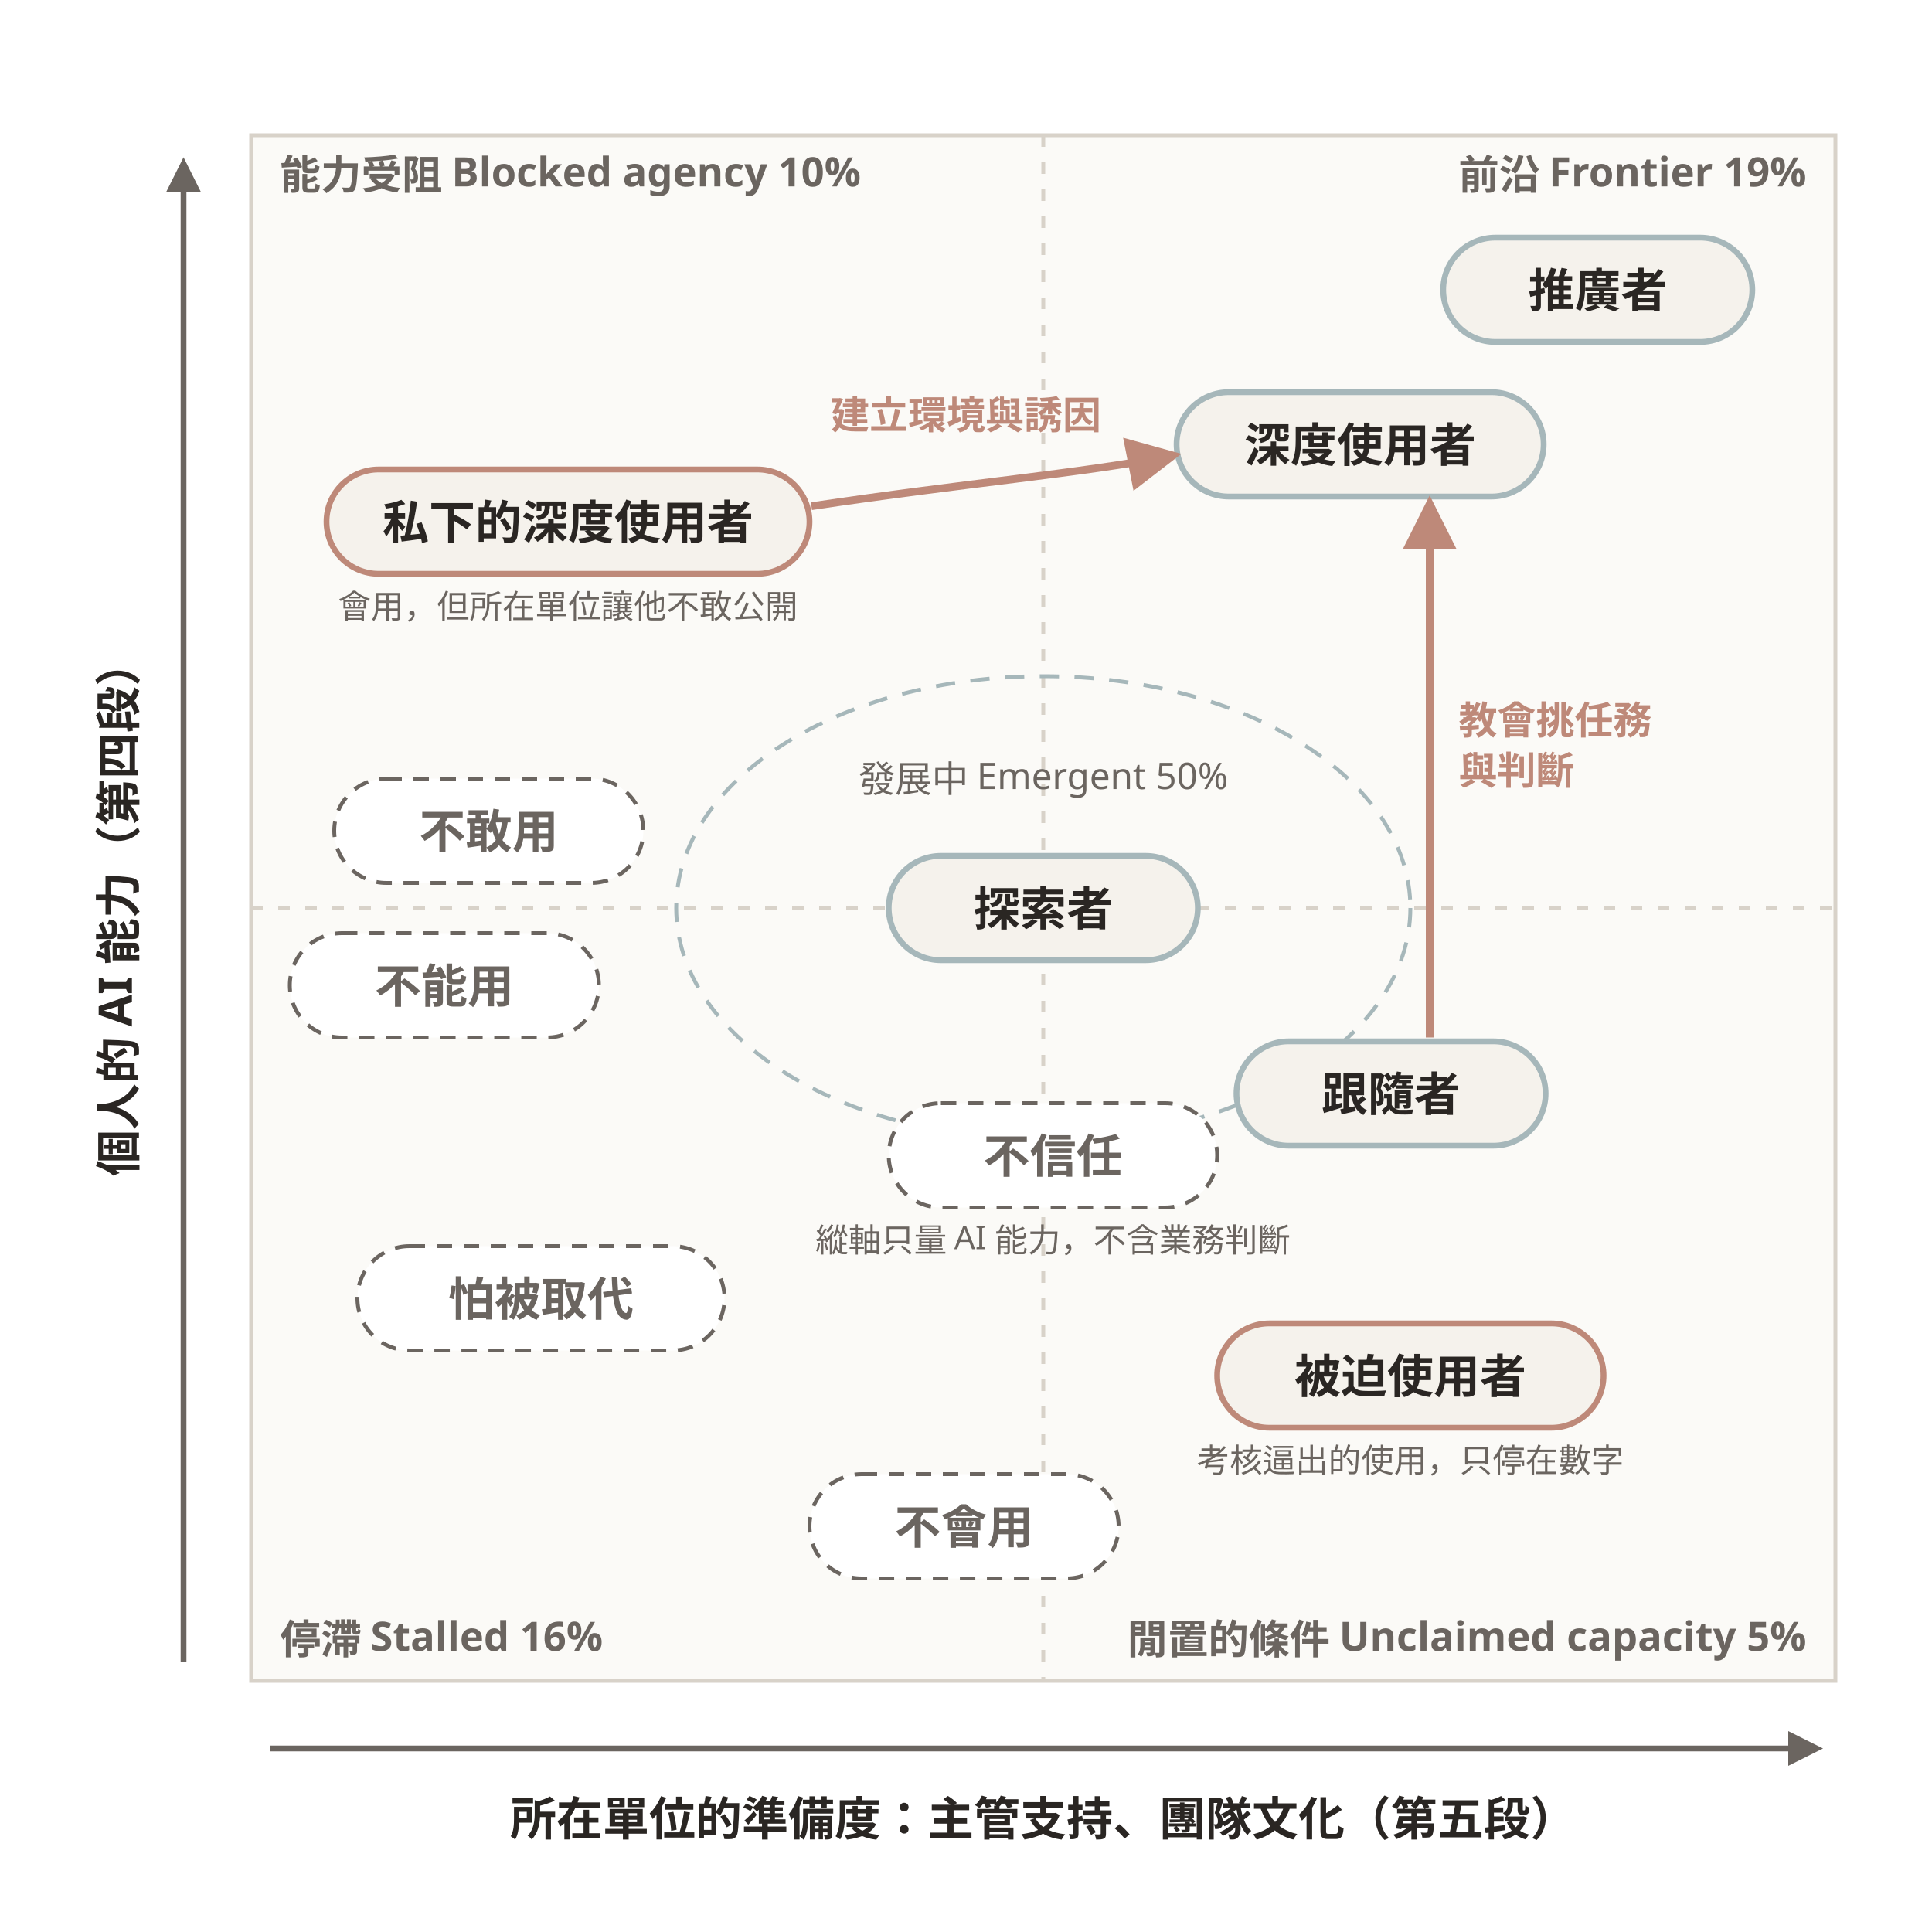
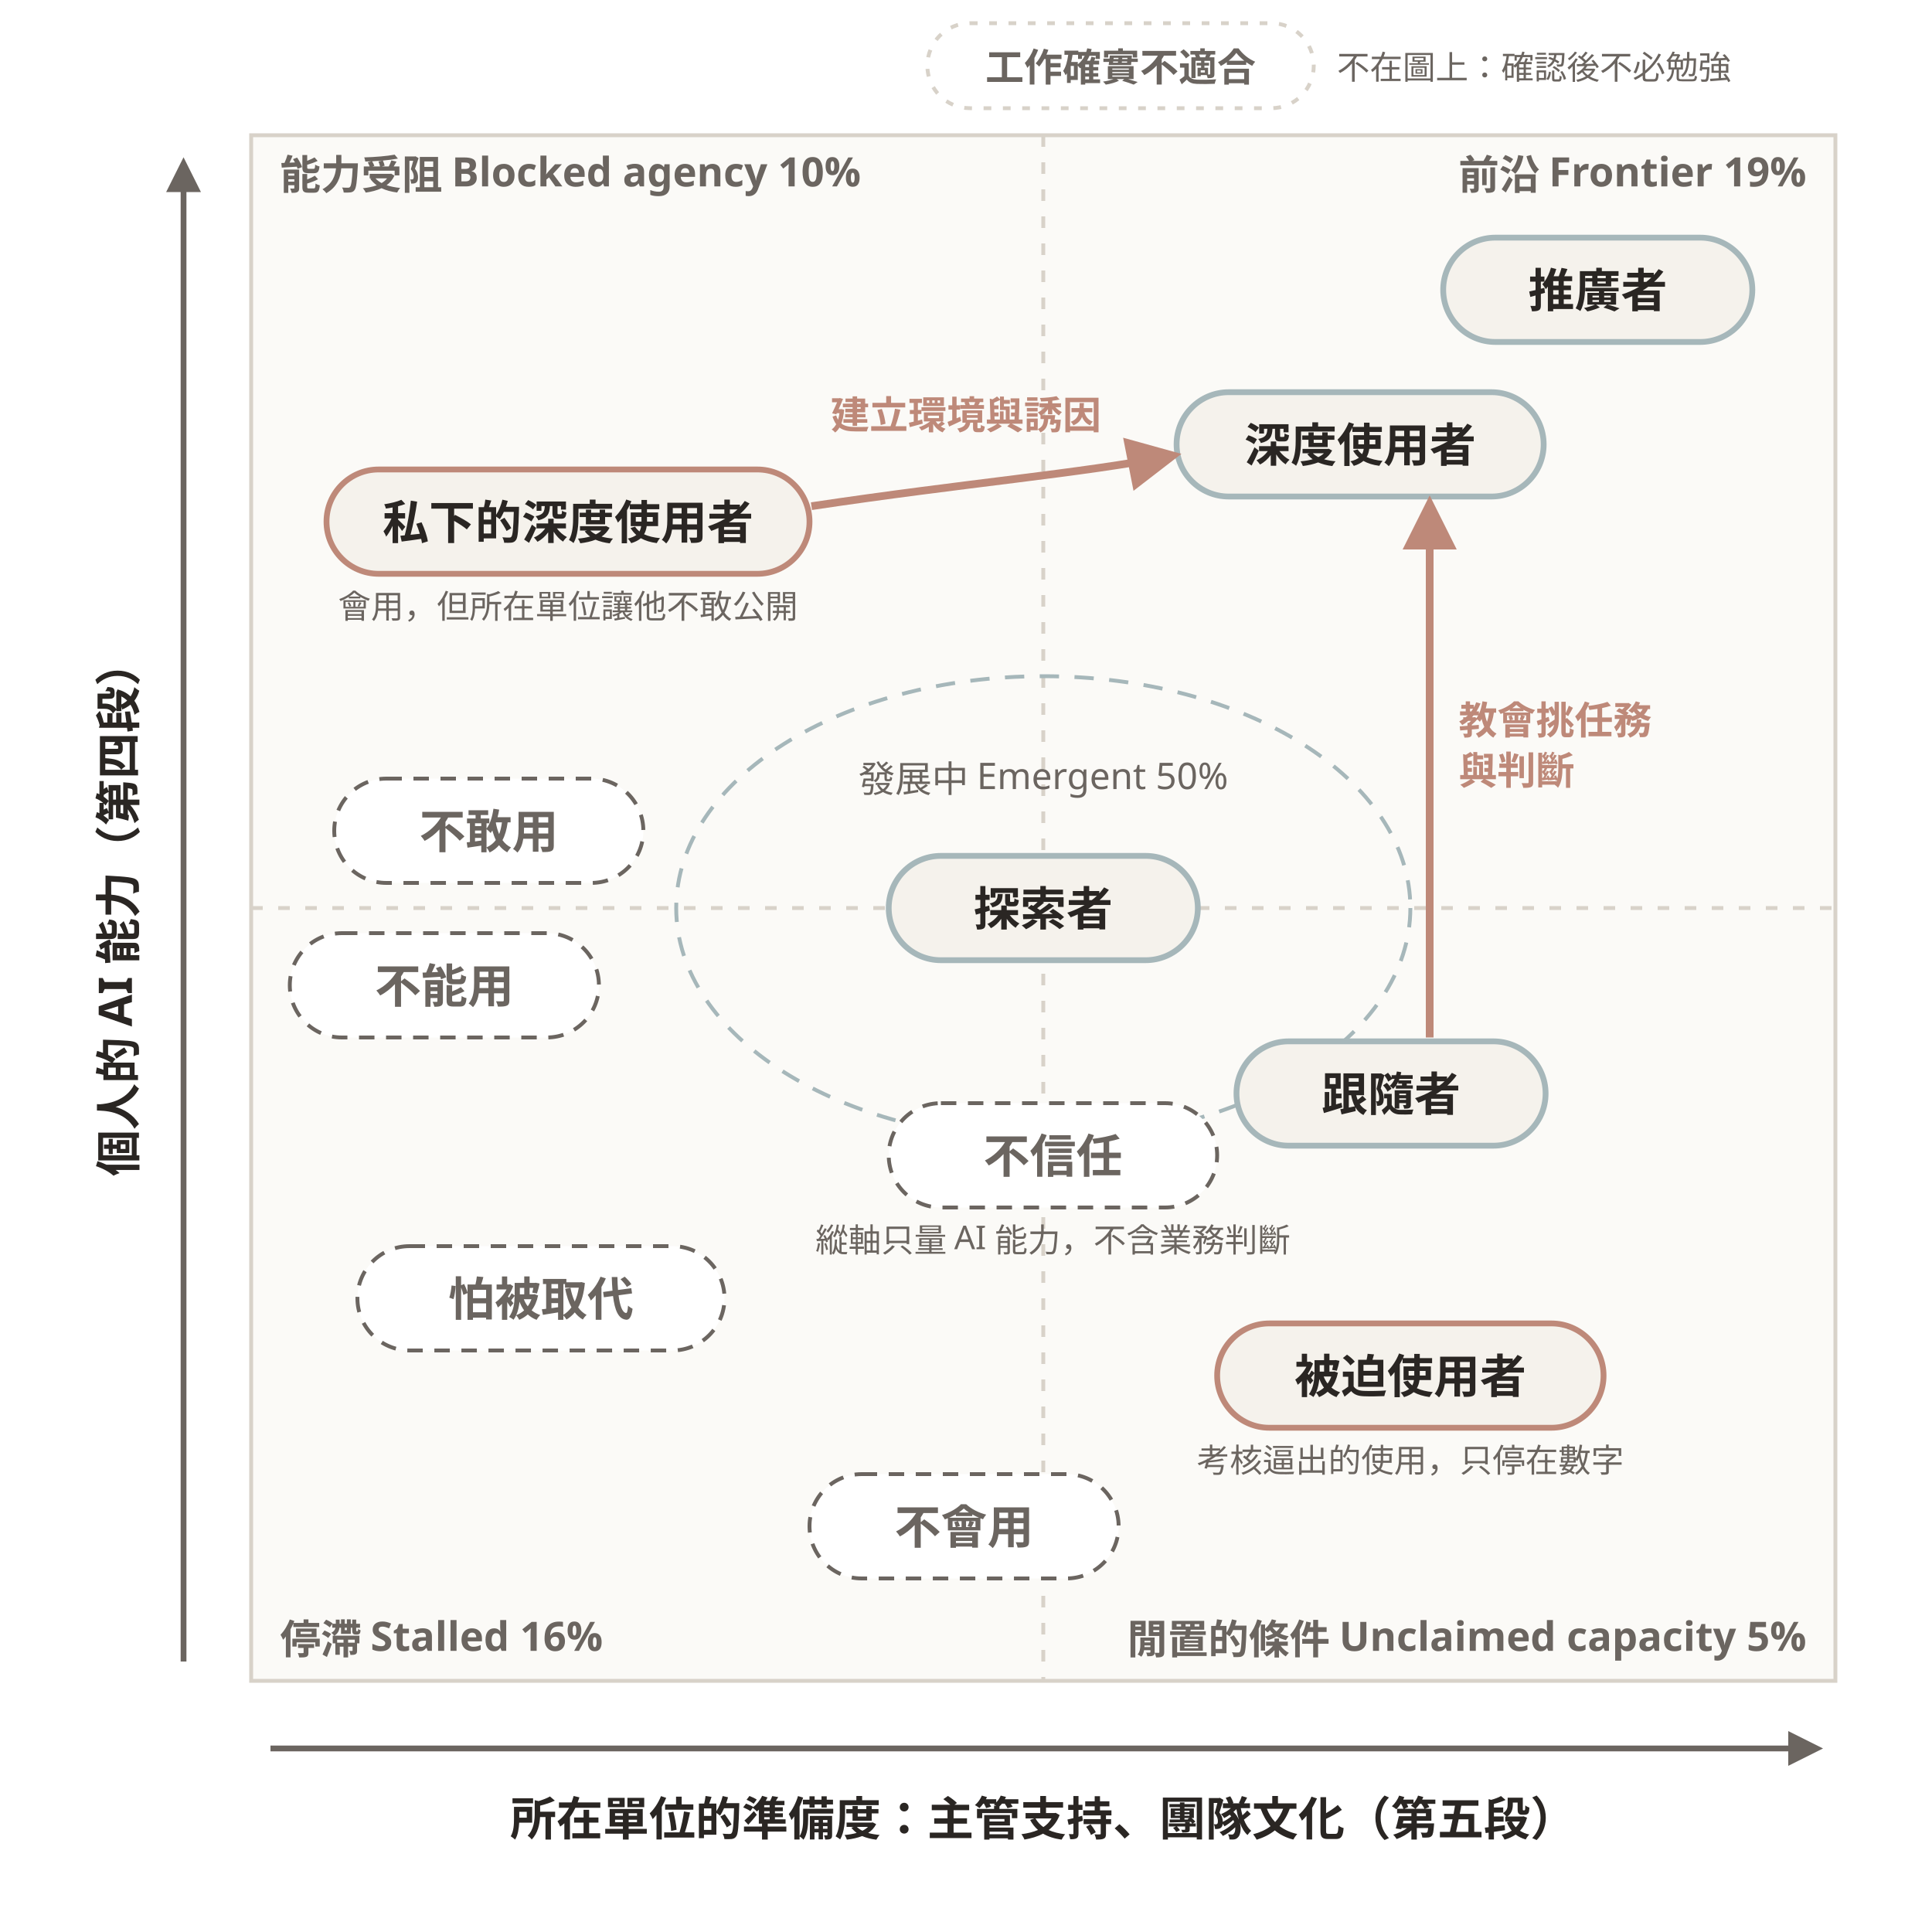
<svg xmlns="http://www.w3.org/2000/svg" viewBox="0 0 1000 1000" width="1000" height="1000" font-family="PingFang TC, Hiragino Sans GB, sans-serif">
  <defs>
    <marker id="ahT" viewBox="0 0 10 10" refX="8" refY="5" markerWidth="7" markerHeight="7" orient="auto-start-reverse">
      <path d="M0,0 L10,5 L0,10 z" fill="#BE8979" />
    </marker>
    <marker id="ahG" viewBox="0 0 10 10" refX="8" refY="5" markerWidth="6" markerHeight="6" orient="auto-start-reverse">
      <path d="M0,0 L10,5 L0,10 z" fill="#6B6560" />
    </marker>
  </defs>
  <rect width="1000" height="1000" fill="#FFFFFF" />
  <rect x="130" y="70" width="820" height="800" fill="#FBFAF7" stroke="#D8D2C9" stroke-width="2" />
  <line x1="540" y1="70" x2="540" y2="870" stroke="#D8D2C9" stroke-width="2" stroke-dasharray="6 8" />
  <line x1="130" y1="470" x2="950" y2="470" stroke="#D8D2C9" stroke-width="2" stroke-dasharray="6 8" />
  <ellipse cx="540" cy="470" rx="190" ry="120" fill="none" stroke="#A6B7BA" stroke-width="2" stroke-dasharray="10 8" />
  <text x="145" y="98" font-size="21" fill="#6B6560" font-weight="600">能力受阻 Blocked agency 10%</text>
  <text x="935" y="98" font-size="21" fill="#6B6560" font-weight="600" text-anchor="end">前沿 Frontier 19%</text>
  <text x="145" y="856" font-size="21" fill="#6B6560" font-weight="600">停滯 Stalled 16%</text>
  <text x="935" y="856" font-size="21" fill="#6B6560" font-weight="600" text-anchor="end">閒置的條件 Unclaimed capacity 5%</text>
  <text x="540" y="410" font-size="19" fill="#6B6560" text-anchor="middle">發展中 Emergent 50%</text>
  <line x1="95" y1="860" x2="95" y2="85" stroke="#6B6560" stroke-width="3" marker-end="url(#ahG)" />
  <text x="70" y="470" font-size="24" fill="#2A2623" font-weight="600" text-anchor="middle" transform="rotate(-90 70 470)">個人的 AI 能力（第四段）</text>
  <line x1="140" y1="905" x2="940" y2="905" stroke="#6B6560" stroke-width="3" marker-end="url(#ahG)" />
  <text x="540" y="950" font-size="24" fill="#2A2623" font-weight="600" text-anchor="middle">所在單位的準備度：主管支持、團隊文化（第五段）</text>
  <g font-size="24" font-weight="600" text-anchor="middle">
    <rect x="747" y="123" width="160" height="54" rx="27" fill="#F5F2EC" stroke="#A6B7BA" stroke-width="3" />
    <text x="827" y="159" fill="#2A2623">推廣者</text>
    <rect x="609" y="203" width="190" height="54" rx="27" fill="#F5F2EC" stroke="#A6B7BA" stroke-width="3" />
    <text x="704" y="239" fill="#2A2623">深度使用者</text>
    <rect x="169" y="243" width="250" height="54" rx="27" fill="#F5F2EC" stroke="#BE8979" stroke-width="3" />
    <text x="294" y="279" fill="#2A2623">私下的深度使用者</text>
    <text x="294" y="320" font-size="17" font-weight="400" fill="#6B6560">會用，但所在單位讓他不敢公開</text>
    <rect x="460" y="443" width="160" height="54" rx="27" fill="#F5F2EC" stroke="#A6B7BA" stroke-width="3" />
    <text x="540" y="479" fill="#2A2623">探索者</text>
    <rect x="640" y="539" width="160" height="54" rx="27" fill="#F5F2EC" stroke="#A6B7BA" stroke-width="3" />
    <text x="720" y="575" fill="#2A2623">跟隨者</text>
    <rect x="630" y="685" width="200" height="54" rx="27" fill="#F5F2EC" stroke="#BE8979" stroke-width="3" />
    <text x="730" y="721" fill="#2A2623">被迫使用者</text>
    <text x="730" y="762" font-size="17" font-weight="400" fill="#6B6560">考核逼出的使用，只停在數字</text>
    <rect x="173" y="403" width="160" height="54" rx="27" fill="#FFFFFF" stroke="#6B6560" stroke-width="2" stroke-dasharray="8 6" />
    <text x="253" y="439" fill="#6B6560">不敢用</text>
    <rect x="150" y="483" width="160" height="54" rx="27" fill="#FFFFFF" stroke="#6B6560" stroke-width="2" stroke-dasharray="8 6" />
    <text x="230" y="519" fill="#6B6560">不能用</text>
    <rect x="460" y="571" width="170" height="54" rx="27" fill="#FFFFFF" stroke="#6B6560" stroke-width="2" stroke-dasharray="8 6" />
    <text x="545" y="607" fill="#6B6560">不信任</text>
    <text x="545" y="648" font-size="17" font-weight="400" fill="#6B6560">縱軸只量 AI 能力，不含業務判斷</text>
    <rect x="185" y="645" width="190" height="54" rx="27" fill="#FFFFFF" stroke="#6B6560" stroke-width="2" stroke-dasharray="8 6" />
    <text x="280" y="681" fill="#6B6560">怕被取代</text>
    <rect x="419" y="763" width="160" height="54" rx="27" fill="#FFFFFF" stroke="#6B6560" stroke-width="2" stroke-dasharray="8 6" />
    <text x="499" y="799" fill="#6B6560">不會用</text>
  </g>
  <path d="M420,262 C500,250 560,245 606,236" fill="none" stroke="#BE8979" stroke-width="4" marker-end="url(#ahT)" />
  <text x="500" y="222" font-size="20" fill="#BE8979" font-weight="600" text-anchor="middle">建立環境與誘因</text>
  <path d="M740,537 L740,262" fill="none" stroke="#BE8979" stroke-width="4" marker-end="url(#ahT)" />
  <text x="755" y="380" font-size="20" fill="#BE8979" font-weight="600">教會挑任務</text>
  <text x="755" y="406" font-size="20" fill="#BE8979" font-weight="600">與判斷</text>
+   <rect x="480" y="12" width="200" height="44" rx="22" fill="#FFFFFF" stroke="#D8D2C9" stroke-width="2" stroke-dasharray="4 6" />
+   <text x="580" y="42" font-size="20" font-weight="600" fill="#6B6560" text-anchor="middle">工作確實不適合</text>
+   <text x="692" y="41" font-size="17" fill="#6B6560">不在圖上：確認後不必勉強</text>
</svg>
